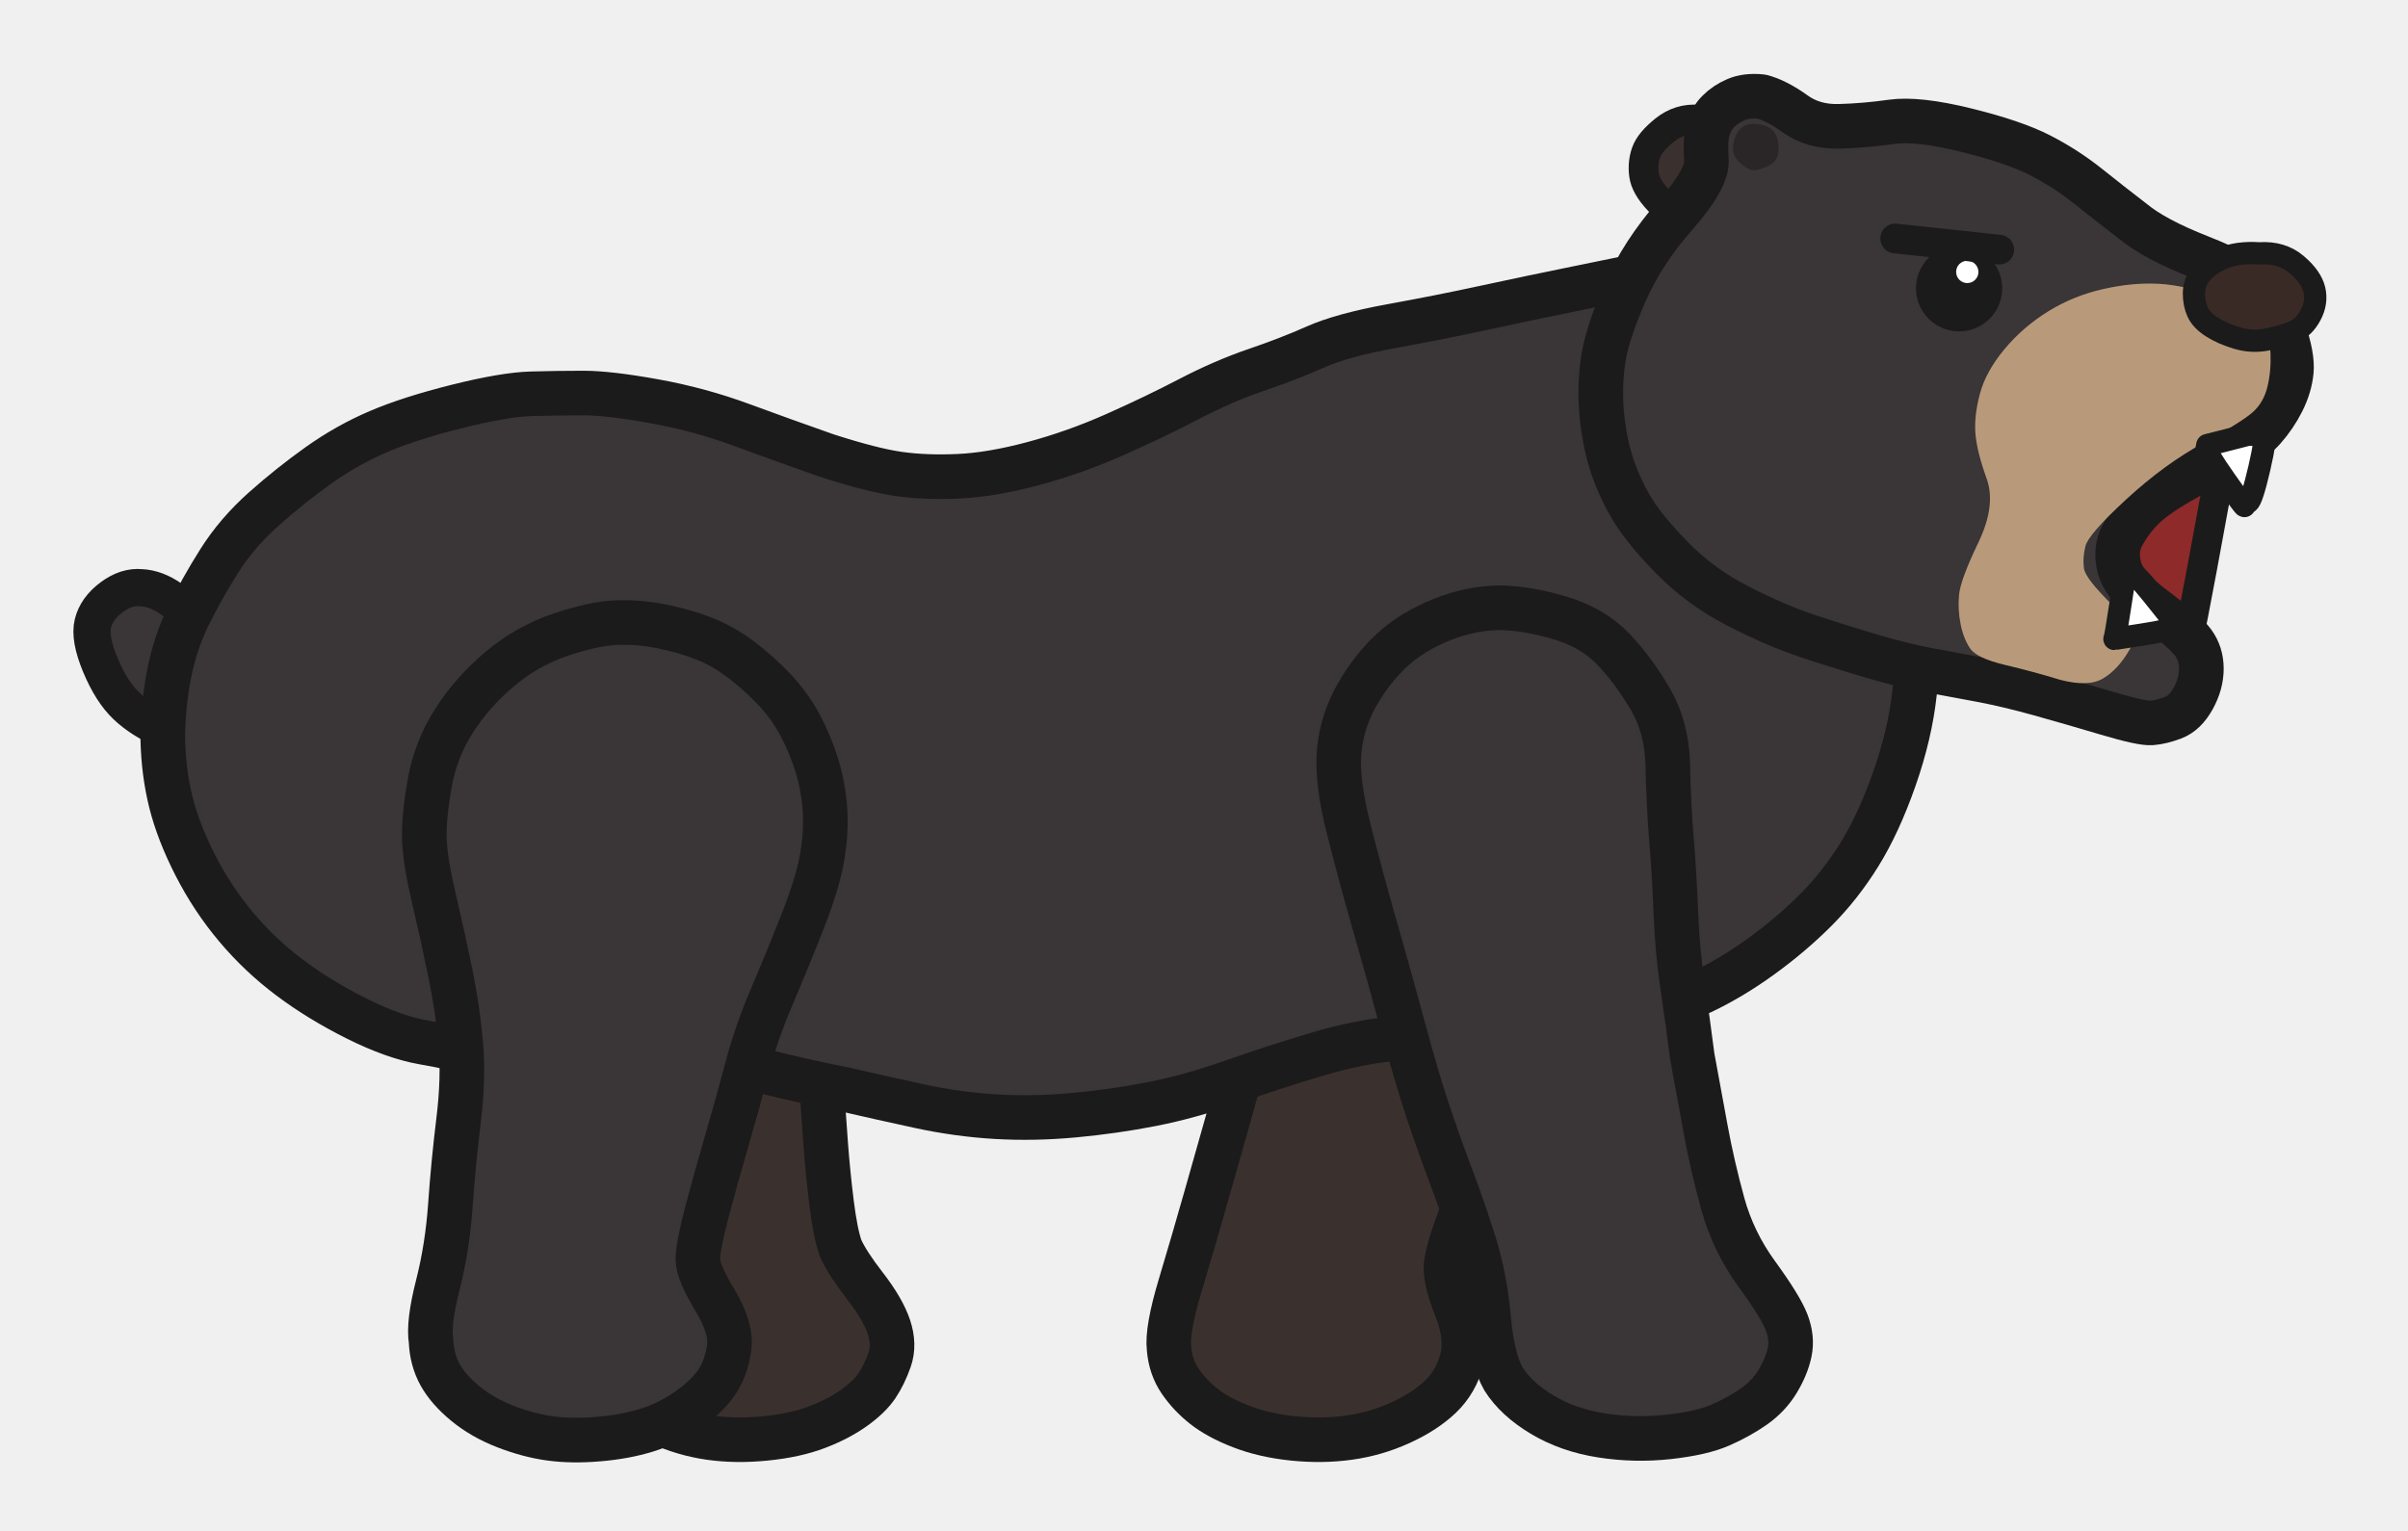
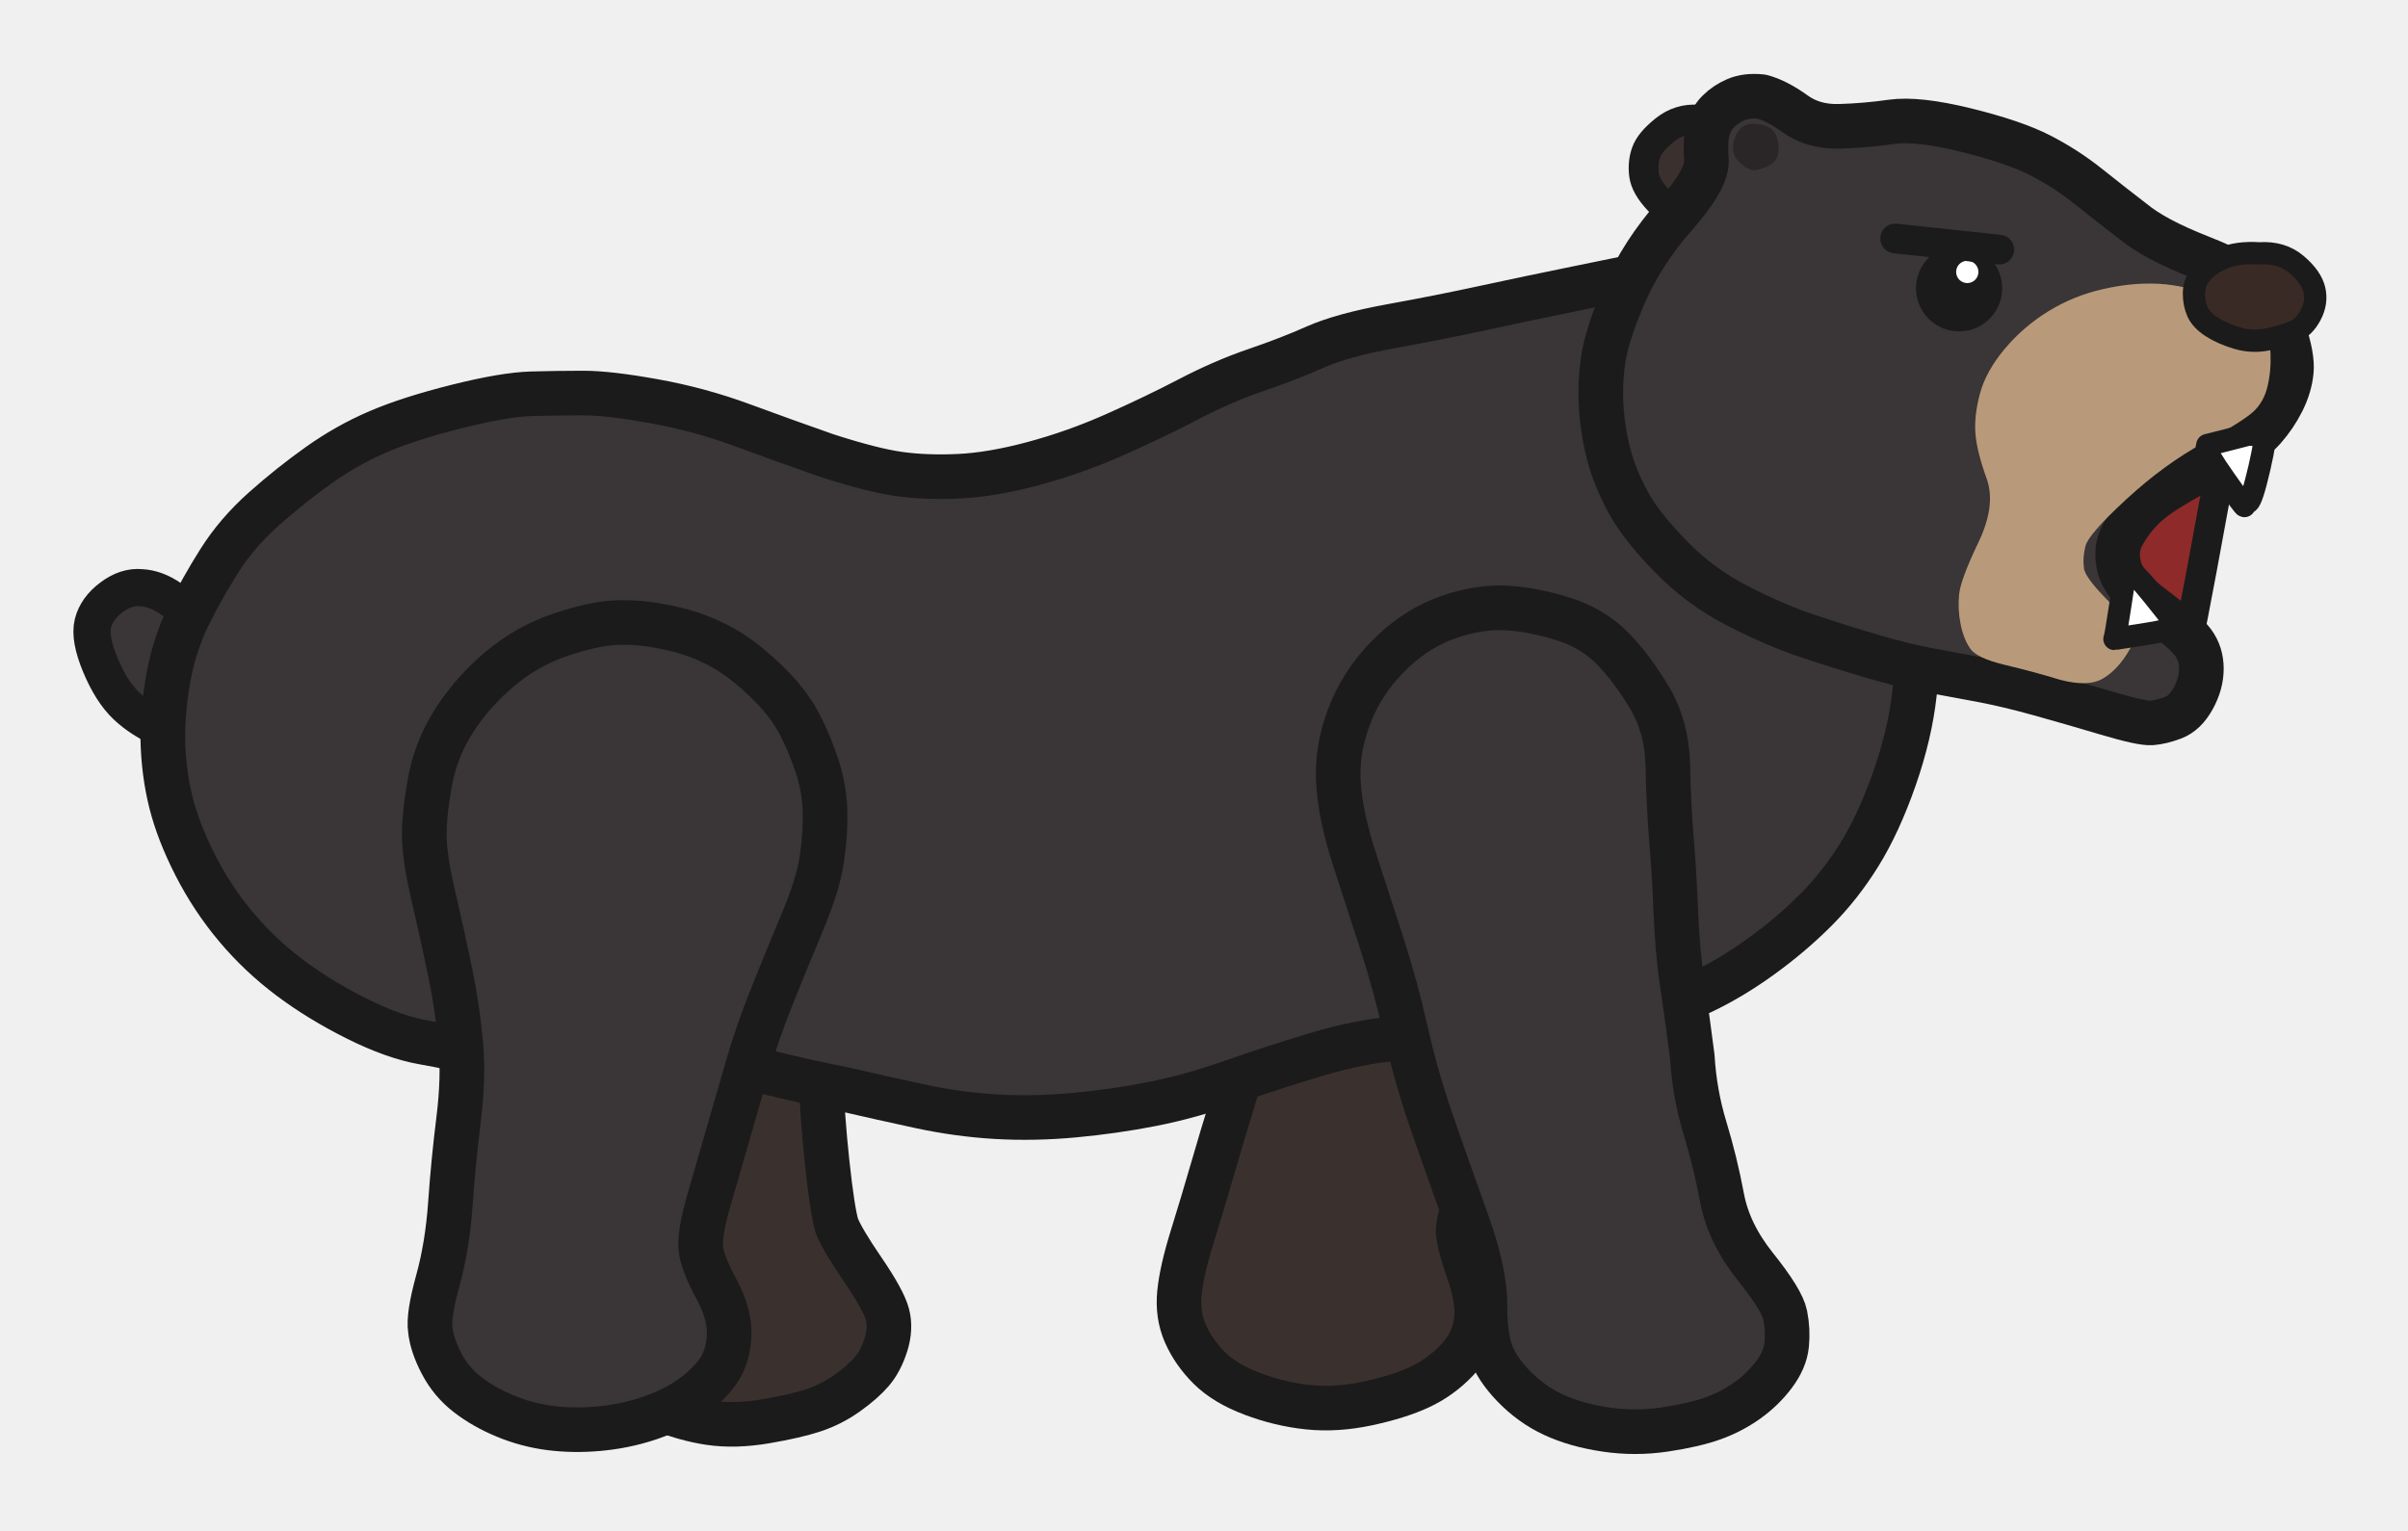
<svg xmlns="http://www.w3.org/2000/svg" viewBox="0 0 324 206" width="324" height="206">
  <g stroke="#1B1B1B" stroke-linecap="round" stroke-linejoin="round">
-     <path d="M201 81.7Q198 81.8 195.5 82.6t-5 2.3t-4.2 3.3t-3.3 4.3t-3.4 9t-3.8 13t-4 12t-3.2 11t-2.9 11.5t-3.4 12t-3.5 12t-1.5 8.5q.2 2.5 1.5 4.4t3.2 3.4t5 2.7t7 1.6t7.5-.1t6.9-2t5.4-3.5t2.9-5t-.8-7t-1.3-6t1.6-5.5t2.7-7q1.3-3.5 3.3-7.5t3.9-8t5.4-9.7t7-11.5t4.5-8.2t1.5-5.1t.1-5.5t-1.2-5.5t-2.6-5.1t-4.1-4.5t-5-3.2t-5.2-1.7q-2.5-.5 -5.5-.3Z" fill="#3A312F" stroke-width="6" />
-     <path d="M85 84.1Q80 83.9 77 84.7t-5.4 2.1t-6.3 5.2t-6 9t-1.9 10.5t1.2 8.5t3.8 7.5t5.5 9t4.9 9.5t3.3 10t2.4 10t1 10q-.1 5 .8 7.5t3 4.5t5.4 3.5t6.8 2t7.5 .1t6.9-1.5t5-2.6t3.1-3t1.7-3.5t-.1-4.4t-3.2-5.5t-3.3-5.1q-.7-2 -1.2-6t-.8-8t-.6-8.8t-.2-9.4t.1-9.8t.6-10t-.2-8.5t-2.5-8t-5.7-7.9t-8.1-5.4t-9.5-2.1Z" fill="#3A312F" stroke-width="6" />
+     <path d="M201 81.7Q198 81.8 195.5 82.6t-5 2.3t-4.2 3.3t-3.3 4.3t-3.4 9t-3.8 13t-3.9 11.5t-3.3 11.5t-2.8 11t-2.7 9t-2.7 9t-1.7 7.5q-.3 3 .8 5.5t3.2 4.6t5.8 3.5t7.5 1.8t8-.5t7-2.2t5-3.6t2.6-5.1t-.9-6.5t-1.5-5.5t2.1-7t3.9-9q1.9-4 3.9-8t5.5-9.8t7-11.4t4.6-8.8t1.4-6t-.1-5.5t-1.5-5t-2.9-5t-4-4.2t-4.6-2.7t-5-1.6t-5.5-.3Z" fill="#3A312F" stroke-width="6" />
+     <path d="M85 84.1Q80 83.9 77 84.7t-5.4 2.1t-6.3 5.2t-6 9t-1.9 10.5t1.2 8.5t3.8 7.5t5.5 9t4.9 9.5t3.2 9.5t2.2 9t.9 9.5q-.2 5 .8 7.5t3 4.5t5.6 3.5t7 2t7.5-.2t6.5-1.5t4.5-2.3t3.3-2.9t1.9-3.6t.2-4.1t-3.3-6t-3.5-5.9q-.6-2 -1.3-8.5t-.8-11.3t-.2-9.4t.1-9.8t.6-10t-.2-8.5t-2.5-8t-5.7-7.9t-8.1-5.4t-9.5-2.1Z" fill="#3A312F" stroke-width="6" />
    <path d="M19 79.1Q17 78.9 15 80.4t-2.5 3.5t1 5.6t3.5 5.5t5 3.2t6 1.6t6-.5t4.9-2.6t2.7-3.7t.7-4t-.8-3.5t-2.1-3q-1.4-1.5 -2.9-2.2t-3.5-.8t-5 1.2t-5-.1t-4-1.5Z" fill="#3A3536" stroke-width="5" />
    <path d="M234 35Q231 34.9 224.8 36.2t-12.6 2.6t-12.4 2.6t-12.6 2.5t-10.2 2.8t-8 3.1t-9 3.9t-10 4.8t-11 3.9t-10 1.7t-8-.3t-9.8-2.5q-5.7-2 -11.4-4.1t-11.8-3.2t-9.5-1.1t-7 .1t-10 1.7t-10.6 3.4t-8 4.5t-7.4 5.9t-6 7t-4.2 7.5t-2.6 8t-.8 8.5q.1 4.5 1.1 8.5t3.3 8.5t5.5 8.3t7.2 6.8t9 5.5t9 3.2t8 1.7t8.8 .9t9.7 .1t9.7 .1t10 1.2t10.3 2.3q5.2 1.2 10.3 2.3t10.2 1.4t10.5-.2t10.5-1.5t10.8-3t11.4-3.7t10.5-2.1t9.3-.5t9.3-.4t8.2-1t7-1.7t7.5-2.7q4-1.9 8-4.8t7.3-6.2t5.9-7.5t4.7-10.2t2.7-11.5t1.2-10.5t1.2-10.5t0-11.8t-1.9-9.5t-3.2-5.5t-4.4-4.5t-5-3.2q-2.5-1.3 -5.5-2t-6-.8Z" fill="#3A3536" stroke-width="6" />
-     <path d="M83 83.8Q80 83.9 75.5 85.4t-8.2 4.6t-6.2 7t-3.3 8.5t-.7 7.5t1.3 8t2.2 10t1.4 9.5t-.3 10.3t-1.1 11.4t-1.7 10.8t-.9 7.5q.1 2.5 1.2 4.5t3.4 3.9t5.4 3.1t6 1.6t6.5 .1t6.5-1.2t5.5-2.7t3.9-3.7t1.7-4.6t-1.9-6.5t-2.3-5.5t1.2-6.3q1.3-4.9 2.7-9.7t2.7-9.7t3.4-9.8t4.1-10t2.6-8.5t.4-6.5t-1.1-6t-2.3-5.5t-3.5-4.8t-4.5-4t-5-2.8t-5.6-1.6q-3-.6 -6-.5Z" fill="#3A3536" stroke-width="6" />
-     <path d="M202 81.8Q198 81.8 194 83.4t-6.7 4.1t-4.7 6t-2.4 7.5t1.3 10.7t3.6 13.3t3.7 13.3t3.3 11.2t3.2 9t3.1 9t1.9 10t2 8.1q1.7 2.7 5.2 4.8t8 2.8t9 .2t7-1.6t4.5-2.5t3.2-3.4t1.6-3.9t-.4-4t-4-6.5t-4.6-9.5t-2.3-10t-1.8-9.8q-.6-4.7 -1.3-9.4t-.9-9.8t-.6-10t-.5-10t-2.4-9t-5-6.7t-7-4.1t-8-1.4Z" fill="#3A3536" stroke-width="6" />
+     <path d="M83 83.8Q80 83.9 75.5 85.4t-8.2 4.6t-6.2 7t-3.3 8.5t-.7 7.5t1.3 8t2.2 10t1.4 9.5t-.3 10.2t-1.1 11.3t-1.7 10.4t-1 6.6q.2 2 1.5 4.5t3.5 4.2t5.1 2.9t6 1.6t6.5 .1t6.5-1.3t5.4-2.5t3.9-3.5t1.8-5t-1.7-6.5t-2.1-5.5t1.1-6.5q1.3-4.5 2.6-9t2.6-9t3.3-9.5t4.1-10t2.6-8.5t.4-6.5t-1.1-6t-2.3-5.5t-3.5-4.8t-4.5-4t-5-2.8t-5.6-1.6q-3-.6 -6-.5Z" fill="#3A3536" stroke-width="6" />
+     <path d="M202 81.8Q198 81.8 194 83.4t-7.4 5.1t-5.1 8t-1.4 9t2.2 10.3t3.7 11.4t3.2 11.8t3.6 12.5t4.6 13t2.4 11t.8 6.5t3 4.5q2.4 2.5 5.4 3.9t7 2t8 0t6.5-1.5t4.6-2.4t3.6-3.5t1.7-4t-.2-4t-4-6.5t-4.5-9.3t-2.3-9.4t-1.7-9.6q-.6-4.7 -1.3-9.4t-.9-9.8t-.6-10t-.5-10t-2.4-9t-5-6.7t-7-4.1t-8-1.4Z" fill="#3A3536" stroke-width="6" />
    <path d="M228.5 16.1Q226 15.9 224 17.5t-2.5 3t-.3 3t2 3.5t4.3 2.2t4.6-1.5t2.3-4.2t-.4-4t-1.9-2.3t-3.6-1.1Z" fill="#3A312F" stroke-width="4" />
    <path d="M298.5 49.2Q297 48.9 291.9 50.7t-10.3 3.7t-10.2 3.6t-10.3 3.7t-5.8 2.6t-.8 1.7t.7 2t6.3 4.6t11 7.2t11 7.1t7 3.8t2.4-.7q1-1 2.2-7.2t2.3-12.3t2.4-12.3t.7-7.4t-2-1.6Z" fill="#8E2A2A" stroke-width="4" />
    <path d="M270 67.4Q267 66.9 265.7 67.9t-1.3 1.1t.5 1.5t4.6 4.3t8.5 5.4t5.1 2.8t1.6-.5t.5-2.7t-2.7-5t-6-4.9t-6.5-2.5Z" fill="#E86A6A" stroke="none" data-noink="1" />
    <path d="M237 13Q235 12.8 233.6 13.4t-2.4 1.6t-1.4 2.5t-.2 4t-4.2 7.5t-6.8 10.5t-2.9 9t-.2 7t1.2 6.5t2.6 6t5.6 7t9 6.6q5.1 2.6 9.3 4t8.6 2.7t7.7 1.9t7 1.3t8 1.9t9 2.6t6 1.3t2.9-.7t2.7-2.6t1.1-4t-1.1-3.5t-5.1-4.5q-4.1-3 -4.8-5.5t.4-4.5t2.7-3.6t4.9-3.5t6.6-3.7t4.8-3.5t2.5-3.7t1.2-4t-1-5.5t-3.2-5.5t-8.1-4.4t-9-4.8q-3-2.3 -6-4.7t-6.5-4.2t-10-3.4t-10-1.1t-7 .6t-6-1.7t-4.5-2.3Z" fill="#3A3536" stroke-width="6" />
    <path d="M236.5 16.7Q235 16.5 234.2 17.3t-1 2.2t.9 2.4t1.9 1t2-.6t1.3-2t-.5-2.4t-2.3-1.2Z" fill="#2A2627" stroke="none" data-noink="1" />
    <path d="M290.5 38.2Q287 38 283 38.9t-7.4 3t-5.9 5.1t-3.3 6t-.6 5.4t1.5 6t-1.1 8.6t-2.6 7t.2 4t1.3 3.3t4.7 2.2t7.4 2q3.8 1 5.8-.2t3.5-3.8t1.5-2.5t-3.7-3.5t-3.9-5t.2-3t5.5-6.3t10.4-7.6t6.7-4.2t1.9-3.4t.4-4.5t-2.4-4.4q-2.1-1.9 -5.6-3.3t-7-1.6Z" fill="#B89A7A" stroke="none" data-noink="1" />
    <circle cx="263.6" cy="38.8" r="4.3" fill="#1B1B1B" stroke-width="3" />
    <circle cx="264.7" cy="36.6" r="1.5" fill="#FFFFFF" stroke="none" data-noink="1" />
    <path d="M255 32.1L269 33.6" fill="none" stroke-width="4" />
    <path d="M304 34.1Q301 33.9 299 34.8t-2.9 2.1t-.9 2.6t.5 2.5t1.9 2t3.4 1.5t4 .2t3.5-1t2.4-2.3t.5-3.4t-2.4-3.4t-5-1.5Z" fill="#3A2A26" stroke-width="3" />
    <path d="M302.5 58.5Q301 58.9 299 59.4t-2 .5t-.1 .5t2.5 4.2t2.6 3.5t.5-.5t1.5-4.6t.5-4.4t-2-.1Z" fill="#FFFFFF" stroke-width="3" />
    <path d="M286.5 76.9Q286 76.8 286 76.8t-.7 4.6t-.8 4.6t3.8-.6t4.1-1t.3-.4t-.3-.5t-2.8-3.5t-3.1-3.1Z" fill="#FFFFFF" stroke-width="3" />
  </g>
</svg>
